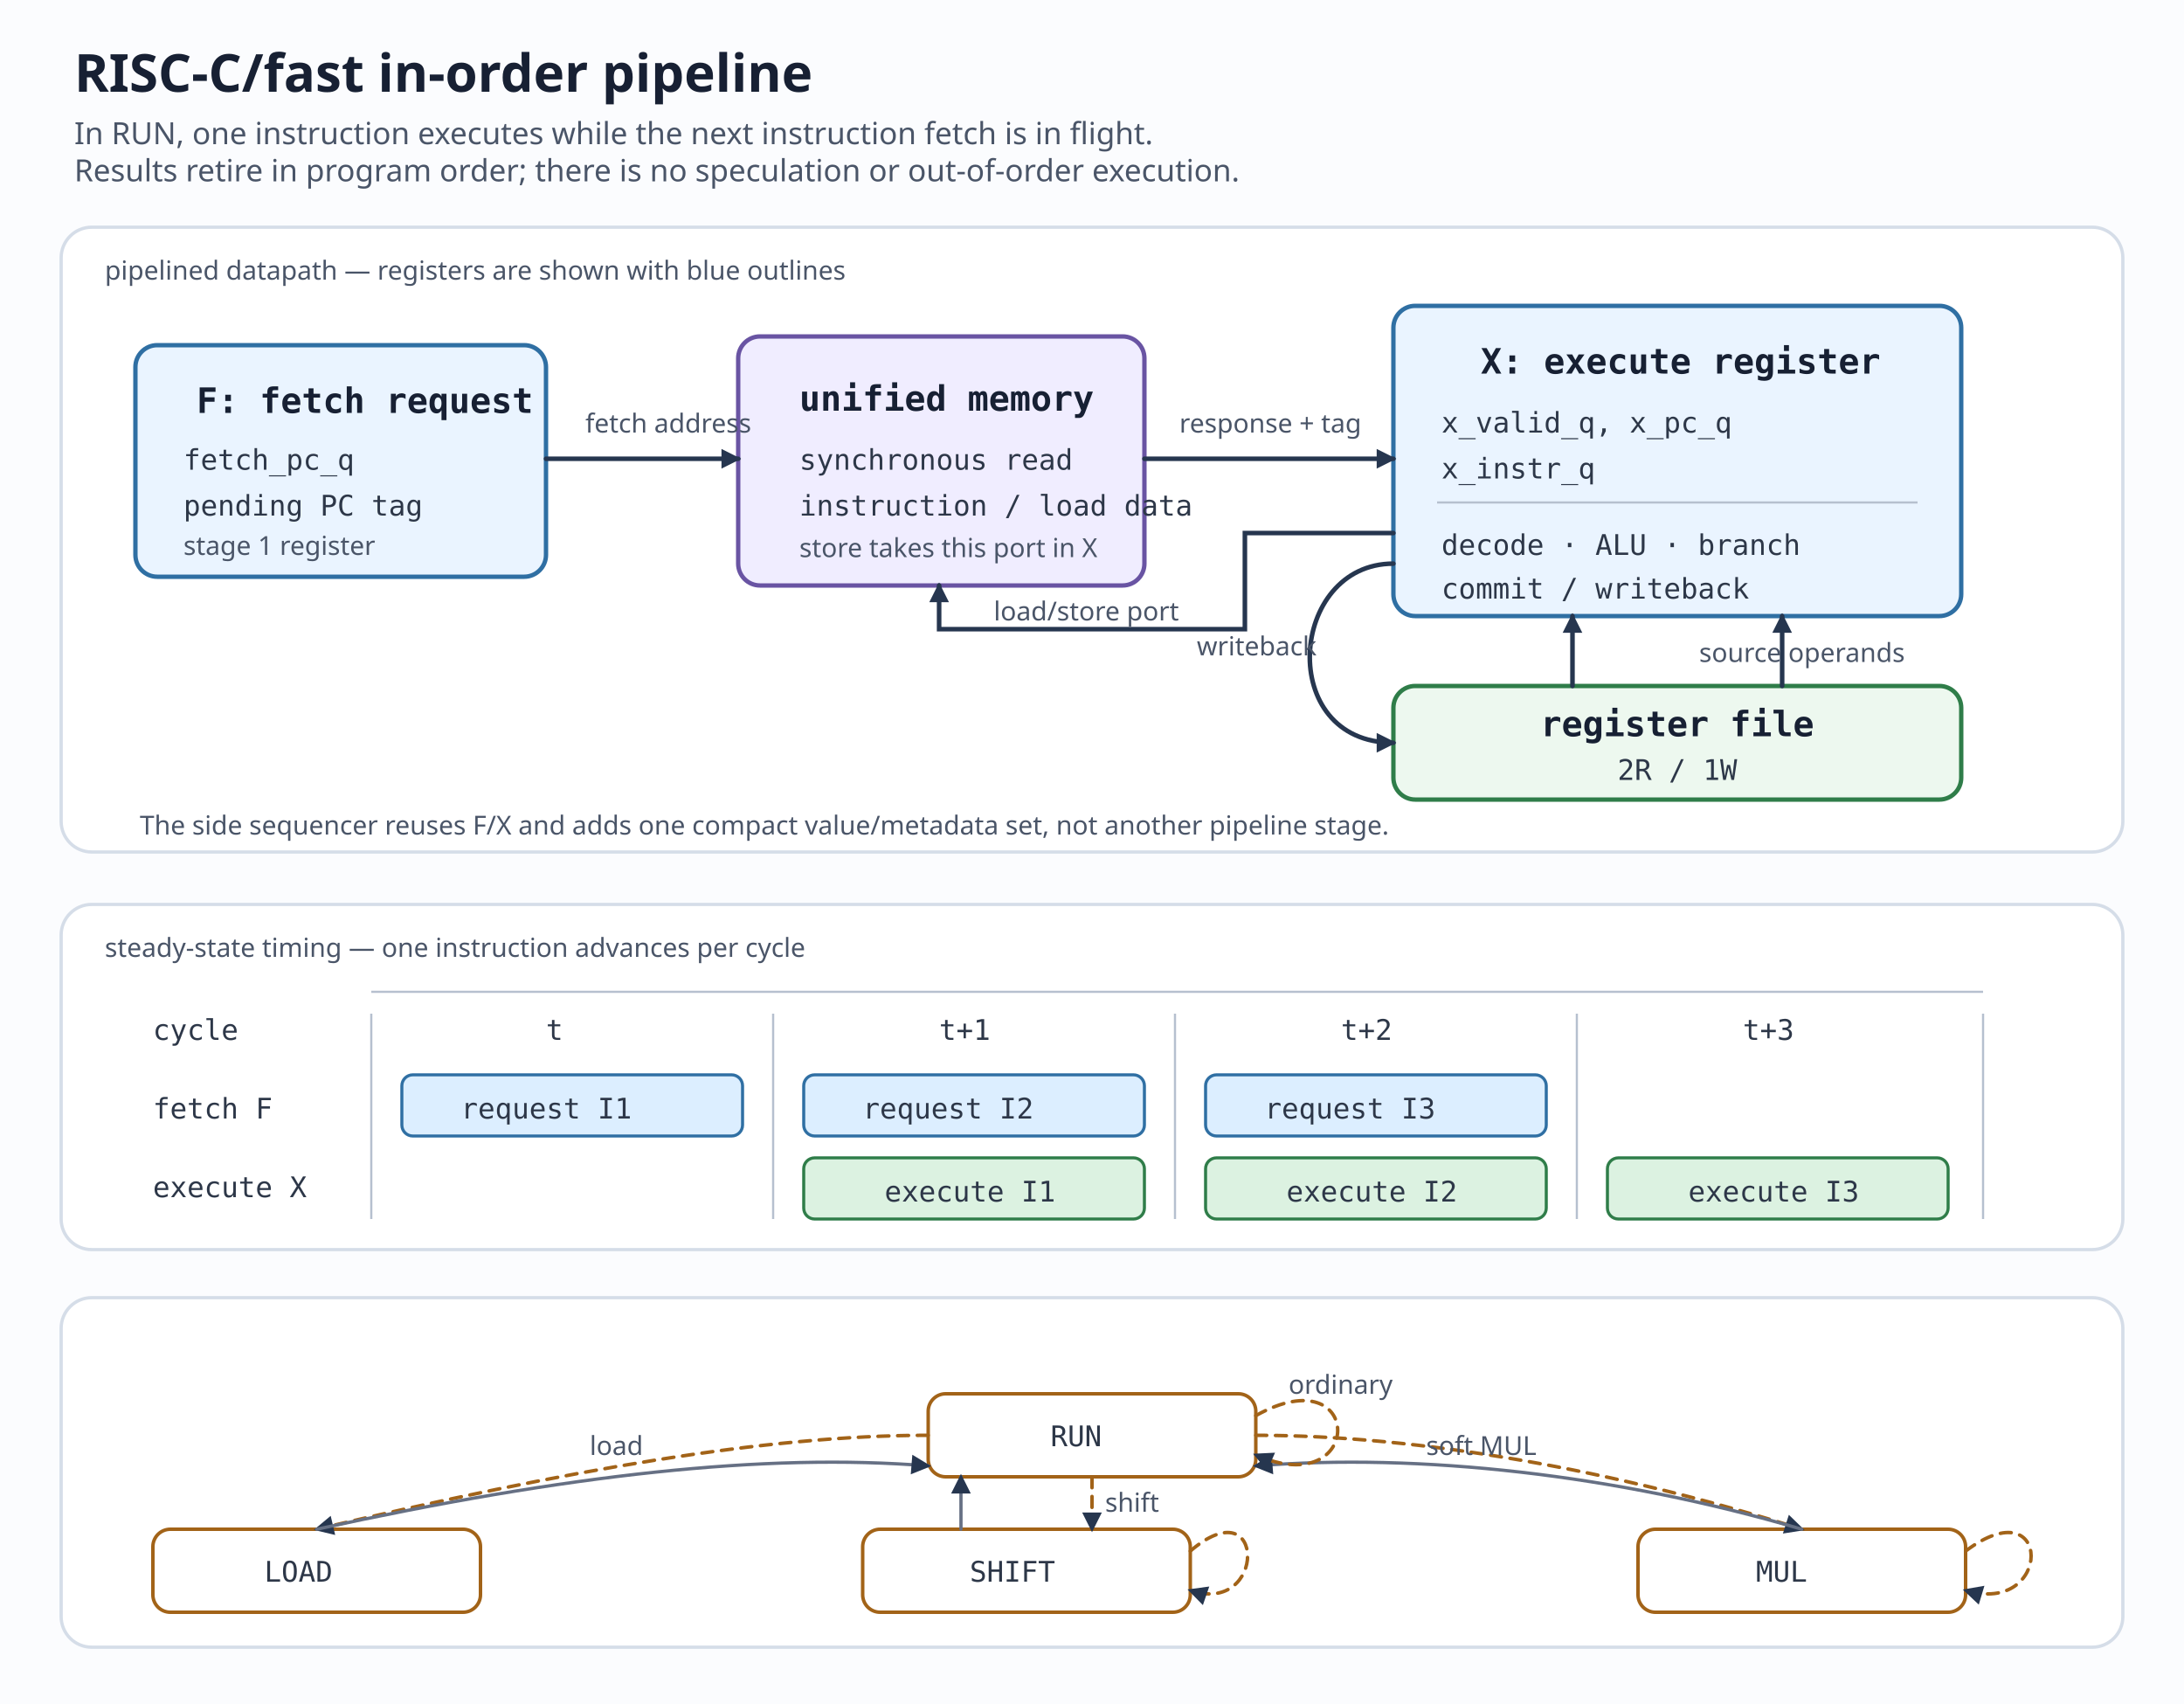
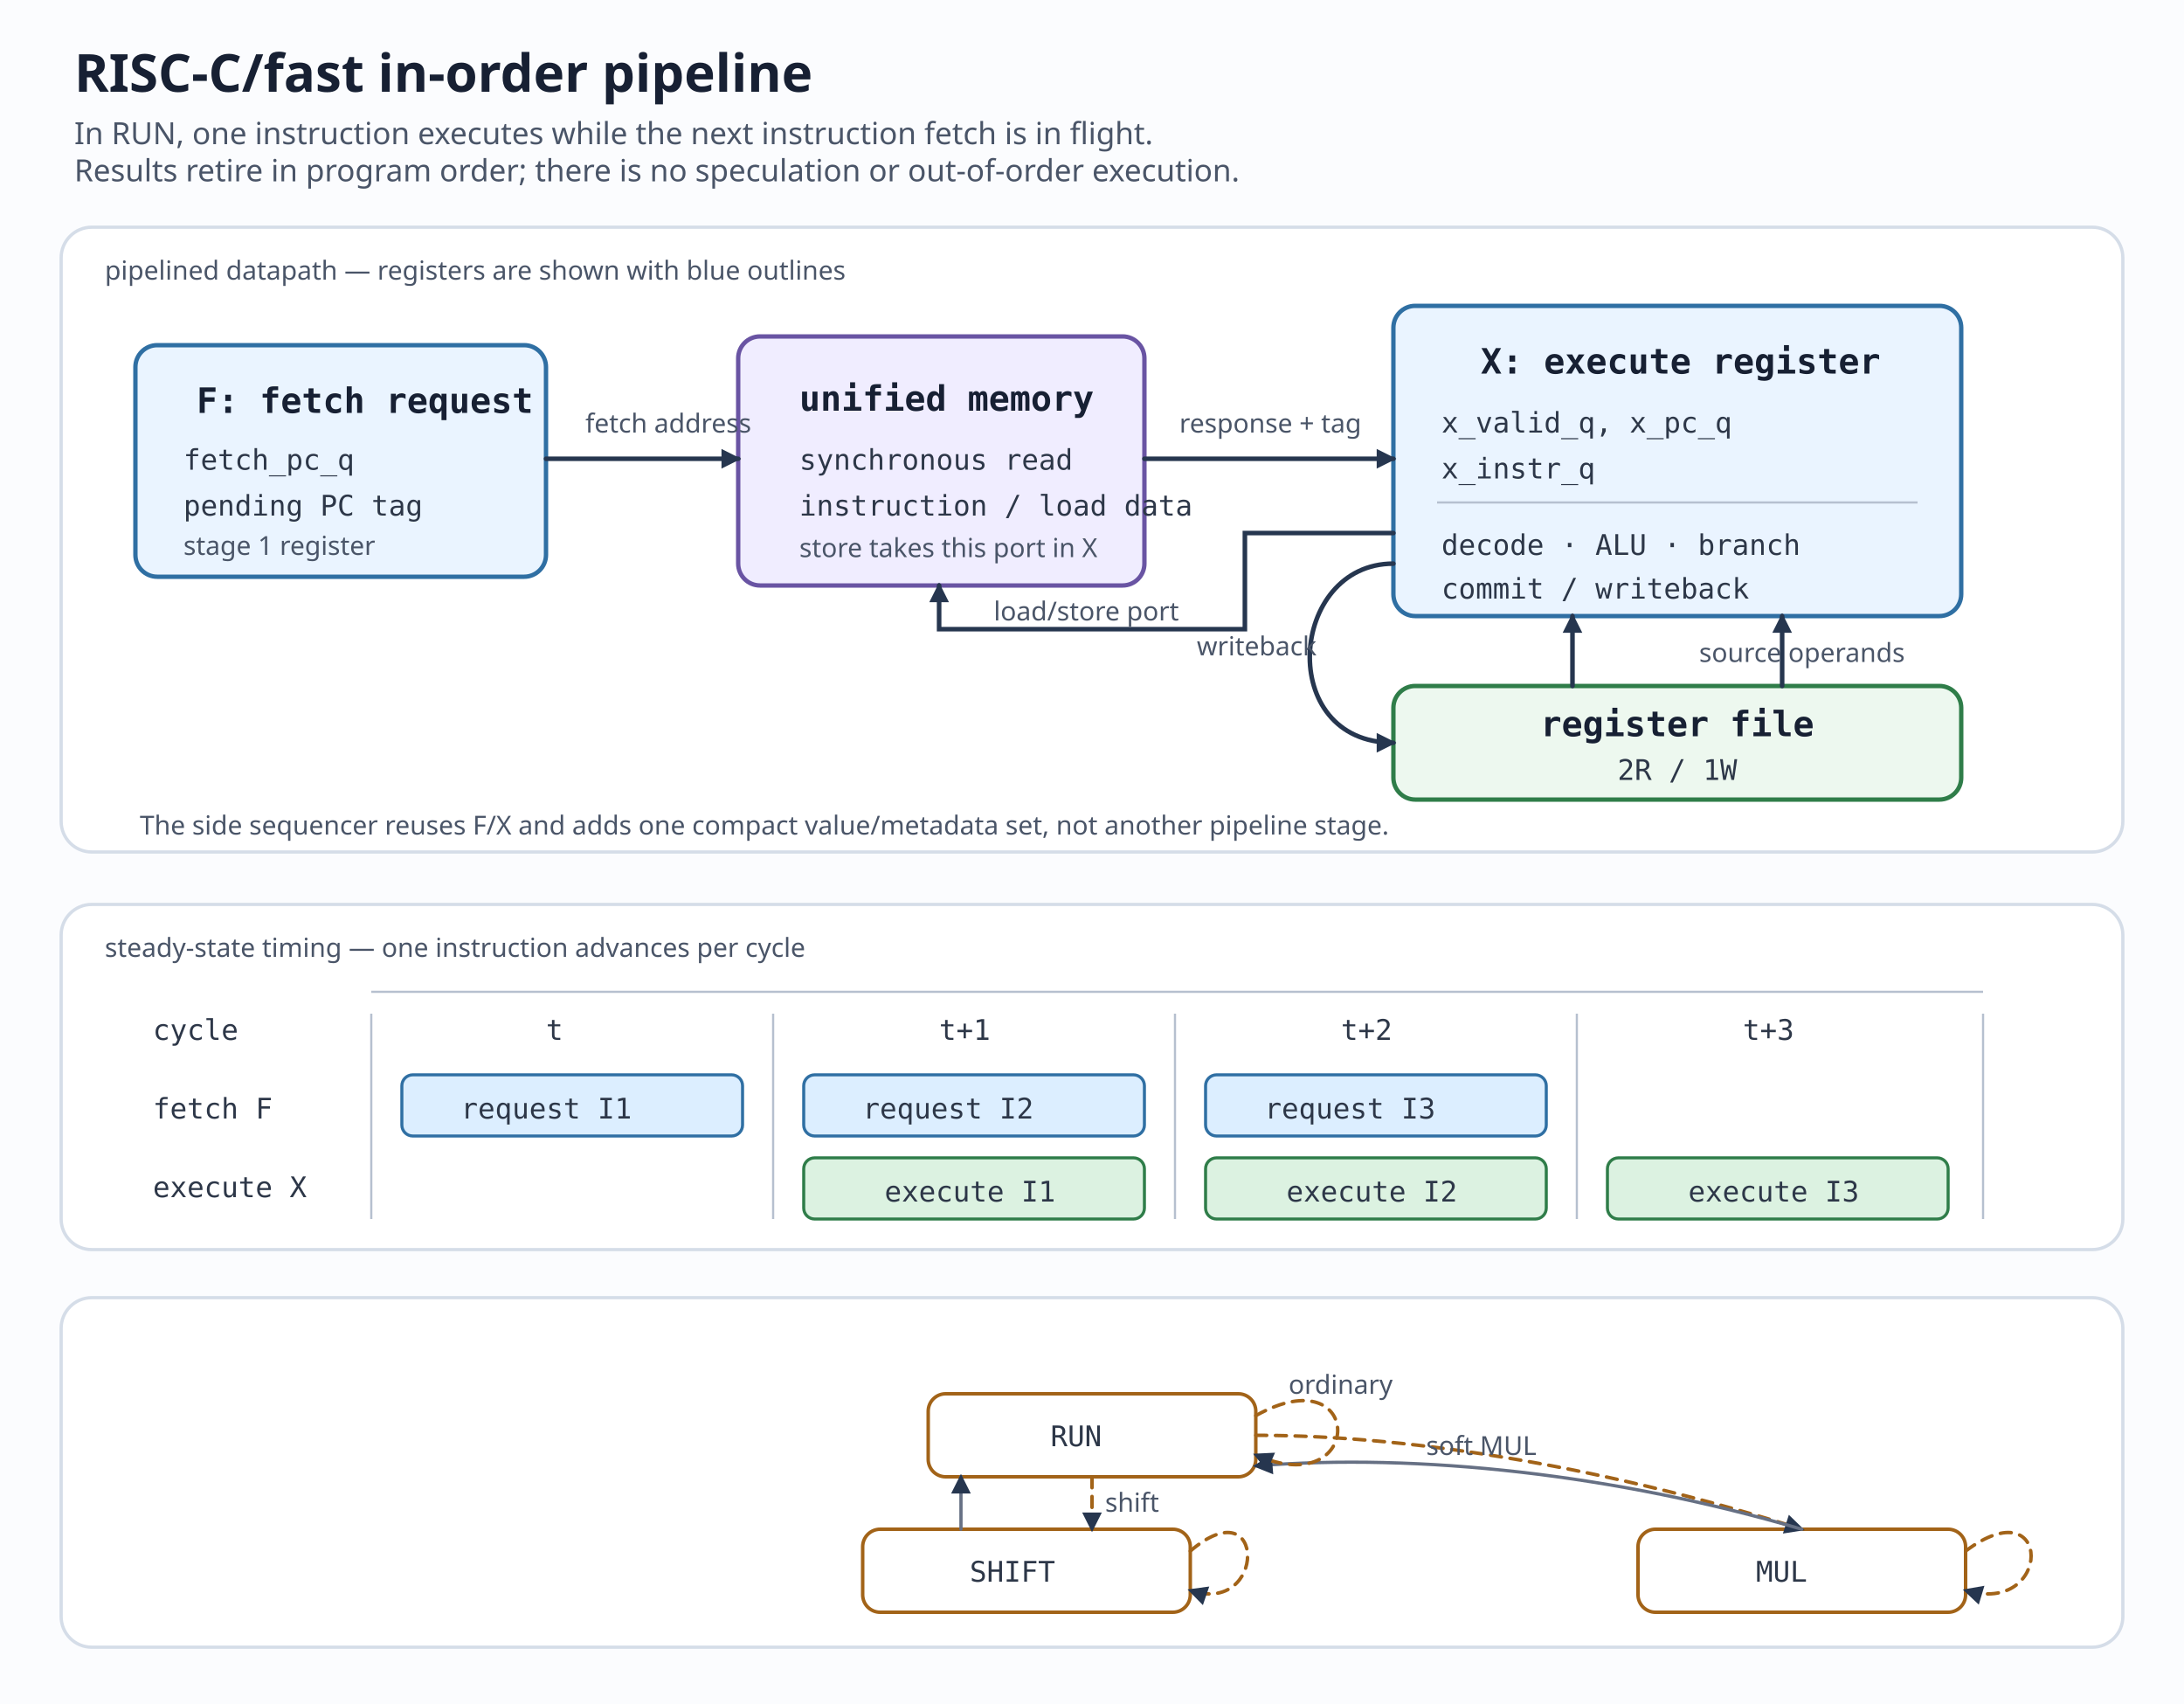
<svg xmlns="http://www.w3.org/2000/svg" width="1000" height="780" viewBox="0 0 1000 780" role="img" aria-labelledby="title desc">
  <defs>
    <marker id="arrow" viewBox="0 0 10 10" refX="8.5" refY="5" markerWidth="9" markerHeight="9" markerUnits="userSpaceOnUse" orient="auto">
      <path d="M0,0 L10,5 L0,10 Z" fill="#26364f" />
    </marker>
    <style>
      .page { fill:#fbfcfe; } .panel { fill:#fff; stroke:#d5dde8; stroke-width:1.5; rx:14; }
      .stage { fill:#eaf4ff; stroke:#2f6fa3; stroke-width:2; rx:10; }
      .compute { fill:#edf8ef; stroke:#2f7d49; stroke-width:2; rx:10; }
      .mem { fill:#f0edff; stroke:#6954a3; stroke-width:2; rx:10; }
      .state { fill:#fff; stroke:#a26318; stroke-width:1.6; rx:8; }
      .arrow { fill:none; stroke:#26364f; stroke-width:2.1; stroke-linecap:round; marker-end:url(#arrow); }
      .thin { fill:none; stroke:#667084; stroke-width:1.5; stroke-linecap:round; marker-end:url(#arrow); }
      .dash { fill:none; stroke:#a26318; stroke-width:1.6; stroke-dasharray:5 4; stroke-linecap:round; marker-end:url(#arrow); }
      .title { font-family:sans-serif; font-size:24px; font-weight:700; fill:#172033; }
      .subtitle { font-family:sans-serif; font-size:14px; fill:#4a5568; }
      .label { font-family:monospace; font-size:16px; font-weight:700; fill:#172033; }
      .text { font-family:monospace; font-size:13px; fill:#2d3748; }
      .small { font-family:sans-serif; font-size:12px; fill:#4a5568; }
      .tick { stroke:#b6c0cf; stroke-width:1; } .active { fill:#dceeff; stroke:#2f6fa3; stroke-width:1.4; rx:5; }
      .activex { fill:#dcf2e1; stroke:#2f7d49; stroke-width:1.4; rx:5; }
    </style>
  </defs>
  <rect class="page" width="1000" height="780" />
  <text class="title" x="34" y="42">RISC-C/fast in-order pipeline</text>
  <text class="subtitle" x="34" y="66">In RUN, one instruction executes while the next instruction fetch is in flight.</text>
  <text class="subtitle" x="34" y="83">Results retire in program order; there is no speculation or out-of-order execution.</text>
  <rect class="panel" x="28" y="104" width="944" height="286" />
  <text class="small" x="48" y="128">pipelined datapath — registers are shown with blue outlines</text>
  <rect class="stage" x="62" y="158" width="188" height="106" />
  <text class="label" x="90" y="189">F: fetch request</text>
  <text class="text" x="84" y="215">fetch_pc_q</text>
  <text class="text" x="84" y="236">pending PC tag</text>
  <text class="small" x="84" y="254">stage 1 register</text>
  <rect class="mem" x="338" y="154" width="186" height="114" />
  <text class="label" x="366" y="188">unified memory</text>
  <text class="text" x="366" y="215">synchronous read</text>
  <text class="text" x="366" y="236">instruction / load data</text>
  <text class="small" x="366" y="255">store takes this port in X</text>
  <rect class="stage" x="638" y="140" width="260" height="142" />
  <text class="label" x="678" y="171">X: execute register</text>
  <text class="text" x="660" y="198">x_valid_q, x_pc_q</text>
  <text class="text" x="660" y="219">x_instr_q</text>
  <line x1="658" y1="230" x2="878" y2="230" class="tick" />
  <text class="text" x="660" y="254">decode · ALU · branch</text>
  <text class="text" x="660" y="274">commit / writeback</text>
  <rect class="compute" x="638" y="314" width="260" height="52" />
  <text class="label" x="768" y="337" text-anchor="middle">register file</text>
  <text class="text" x="768" y="357" text-anchor="middle">2R / 1W</text>
  <path class="arrow" d="M250,210 H338" />
  <text class="small" x="268" y="198">fetch address</text>
  <path class="arrow" d="M524,210 H638" />
  <text class="small" x="540" y="198">response + tag</text>
  <path class="arrow" d="M720,314 V282" />
  <path class="arrow" d="M816,314 V282" />
  <text class="small" x="778" y="303">source operands</text>
  <path class="arrow" d="M638,258 C590,258 584,340 638,340" />
  <text class="small" x="548" y="300">writeback</text>
  <path class="arrow" d="M638,244 H570 V288 H430 V268" />
  <text class="small" x="455" y="284">load/store port</text>
  <text class="small" x="64" y="382">The side sequencer reuses F/X and adds one compact value/metadata set, not another pipeline stage.</text>
  <rect class="panel" x="28" y="414" width="944" height="158" />
  <text class="small" x="48" y="438">steady-state timing — one instruction advances per cycle</text>
  <text class="text" x="70" y="476">cycle</text>
  <text class="text" x="70" y="512">fetch F</text>
  <text class="text" x="70" y="548">execute X</text>
  <line x1="170" y1="454" x2="908" y2="454" class="tick" />
  <line x1="170" y1="464" x2="170" y2="558" class="tick" />
  <line x1="354" y1="464" x2="354" y2="558" class="tick" />
  <line x1="538" y1="464" x2="538" y2="558" class="tick" />
  <line x1="722" y1="464" x2="722" y2="558" class="tick" />
  <line x1="908" y1="464" x2="908" y2="558" class="tick" />
  <text class="text" x="250" y="476">t</text>
  <text class="text" x="430" y="476">t+1</text>
  <text class="text" x="614" y="476">t+2</text>
  <text class="text" x="798" y="476">t+3</text>
  <rect class="active" x="184" y="492" width="156" height="28" />
  <text class="text" x="211" y="512">request I1</text>
  <rect class="active" x="368" y="492" width="156" height="28" />
  <text class="text" x="395" y="512">request I2</text>
  <rect class="active" x="552" y="492" width="156" height="28" />
  <text class="text" x="579" y="512">request I3</text>
  <rect class="activex" x="368" y="530" width="156" height="28" />
  <text class="text" x="405" y="550">execute I1</text>
  <rect class="activex" x="552" y="530" width="156" height="28" />
  <text class="text" x="589" y="550">execute I2</text>
  <rect class="activex" x="736" y="530" width="156" height="28" />
  <text class="text" x="773" y="550">execute I3</text>
  <rect class="panel" x="28" y="594" width="944" height="160" />
  <rect class="state" x="425" y="638" width="150" height="38" />
-   <rect class="state" x="70" y="700" width="150" height="38" />
  <rect class="state" x="395" y="700" width="150" height="38" />
  <rect class="state" x="750" y="700" width="150" height="38" />
  <text class="text" x="481" y="662">RUN</text>
-   <text class="text" x="121" y="724">LOAD</text>
  <text class="text" x="444" y="724">SHIFT</text>
  <text class="text" x="804" y="724">MUL</text>
-   <path class="dash" d="M425,657 C350,657 260,673 145,700" />
-   <path class="thin" d="M145,700 C260,675 350,665 425,671" />
  <path class="dash" d="M500,676 V700" />
  <path class="thin" d="M440,700 V676" />
  <path class="dash" d="M575,657 C650,657 740,673 825,700" />
  <path class="thin" d="M825,700 C740,675 650,665 575,671" />
  <path class="dash" d="M575,648 C625,620 625,688 575,666" />
  <path class="dash" d="M545,710 C580,680 580,740 545,728" />
  <path class="dash" d="M900,710 C940,680 940,740 900,728" />
-   <text class="small" x="270" y="666">load</text>
  <text class="small" x="506" y="692">shift</text>
  <text class="small" x="653" y="666">soft MUL</text>
  <text class="small" x="590" y="638">ordinary</text>
</svg>
